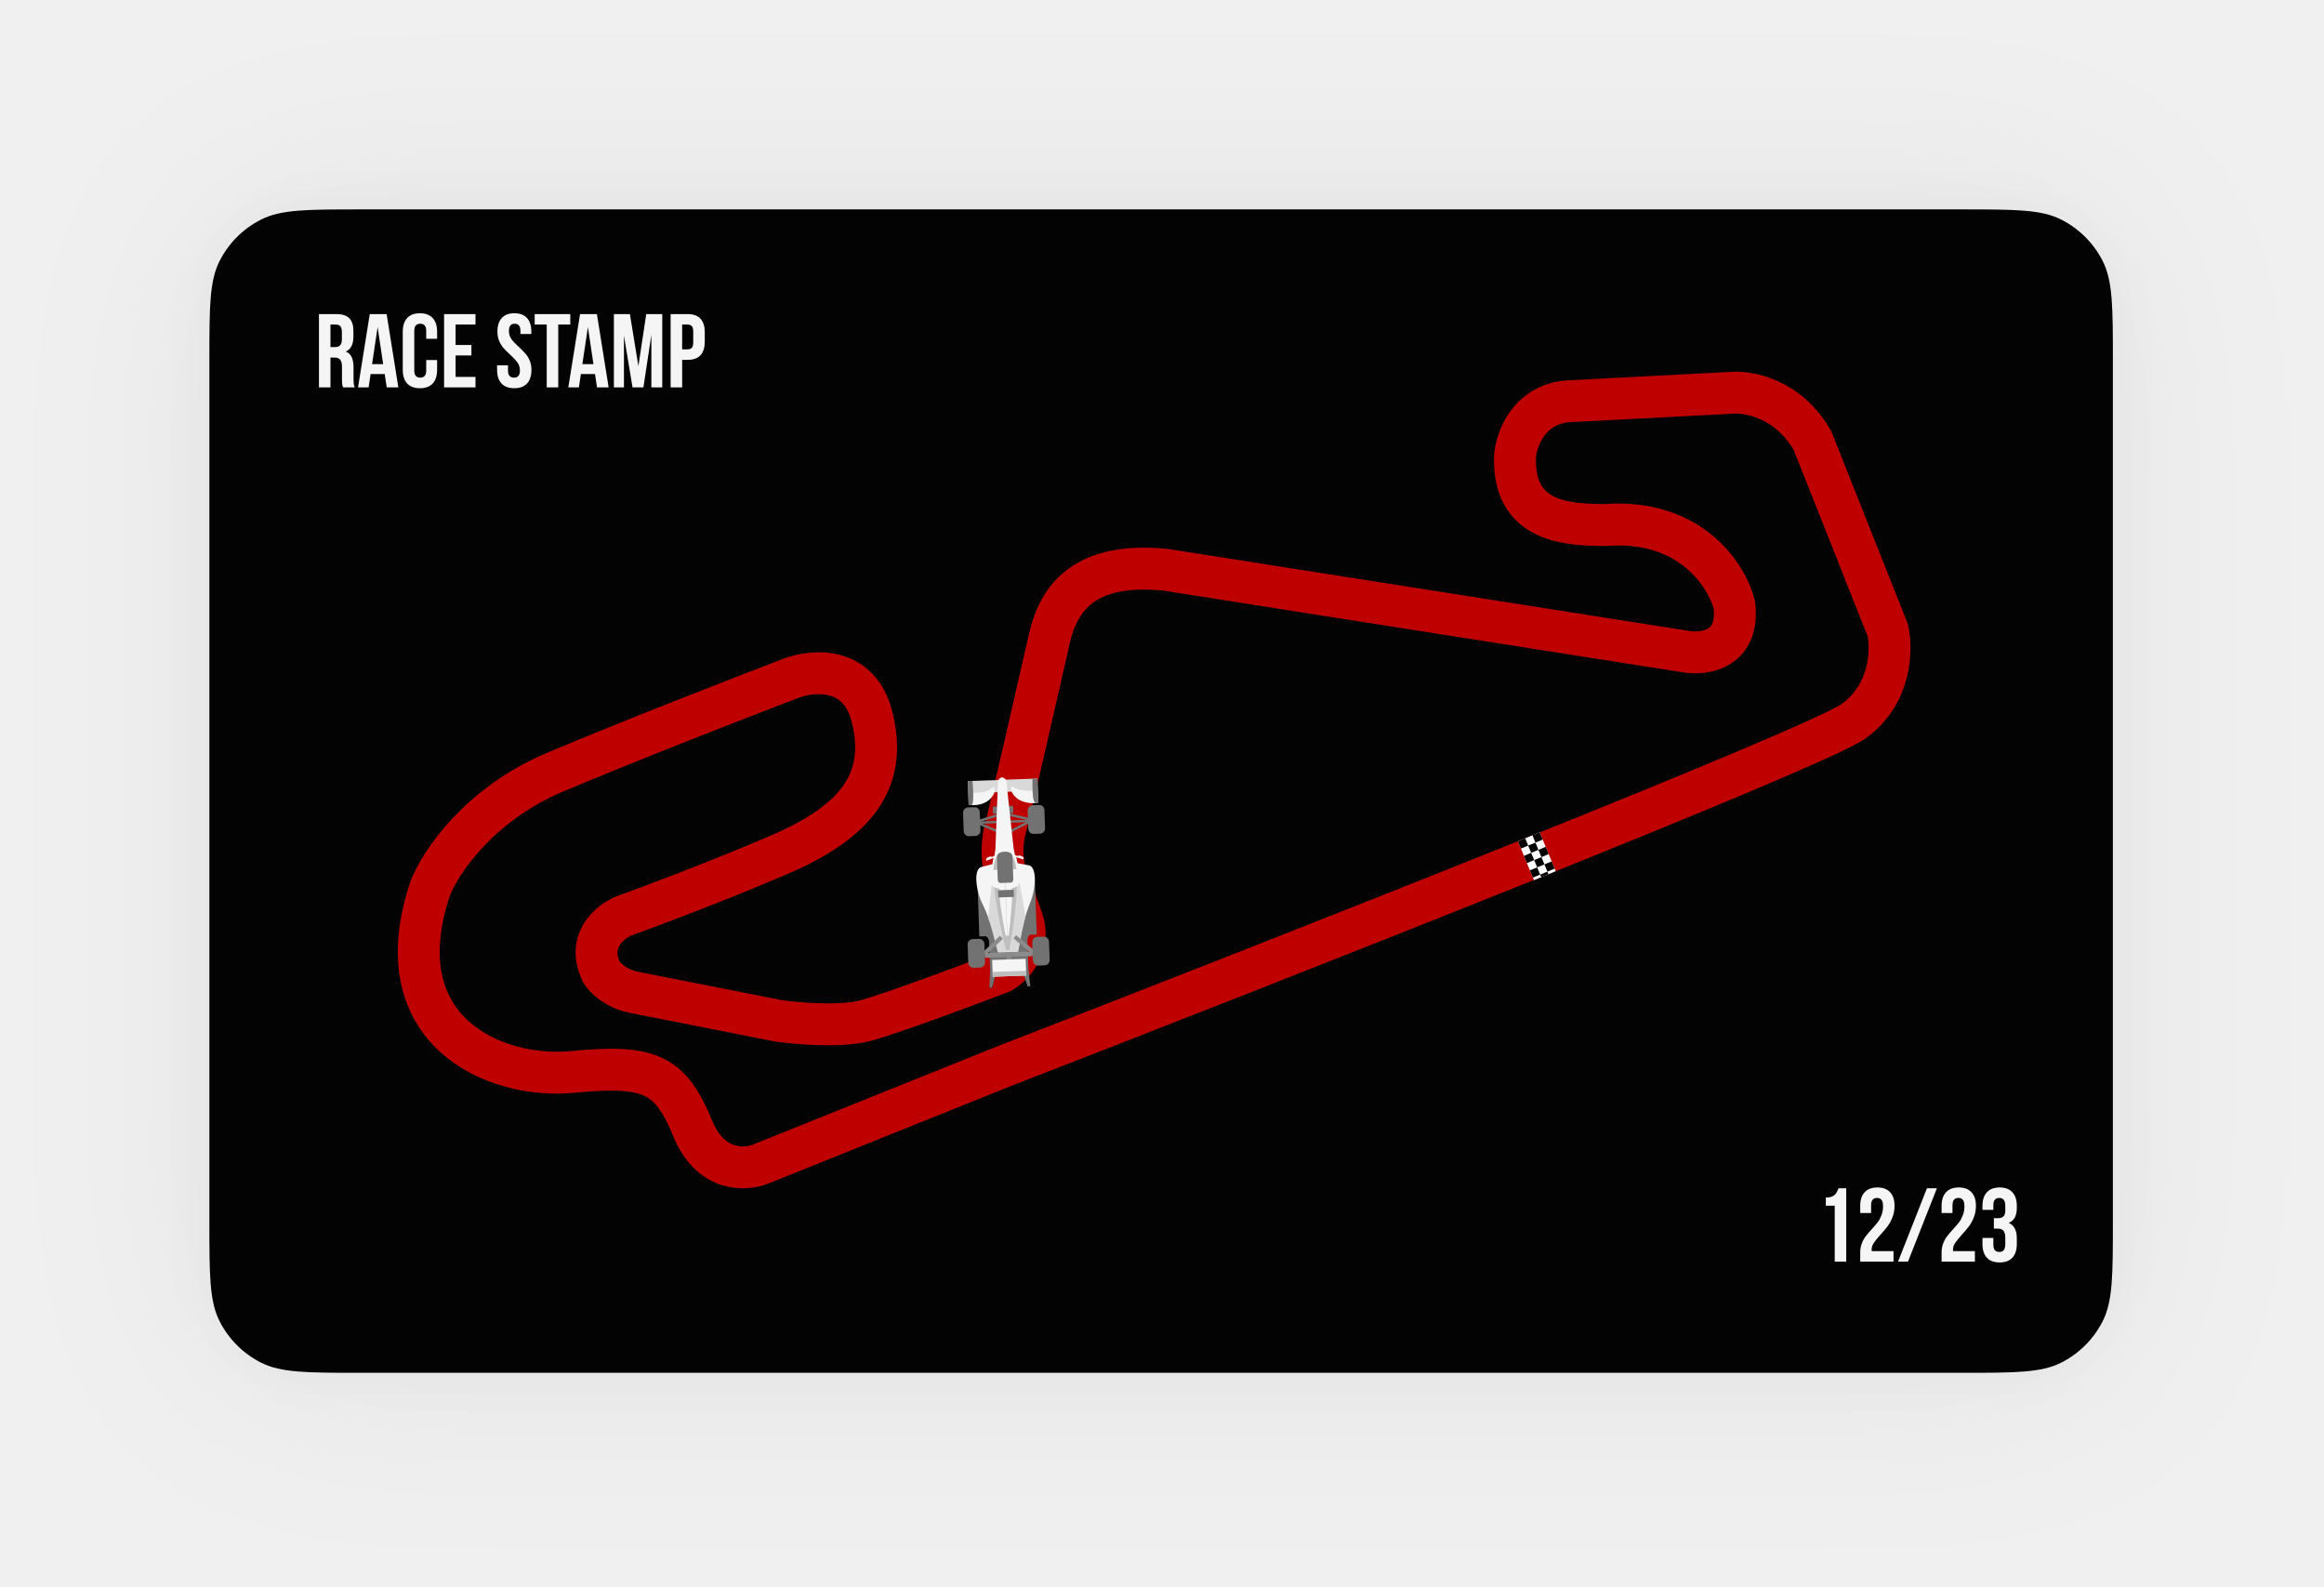
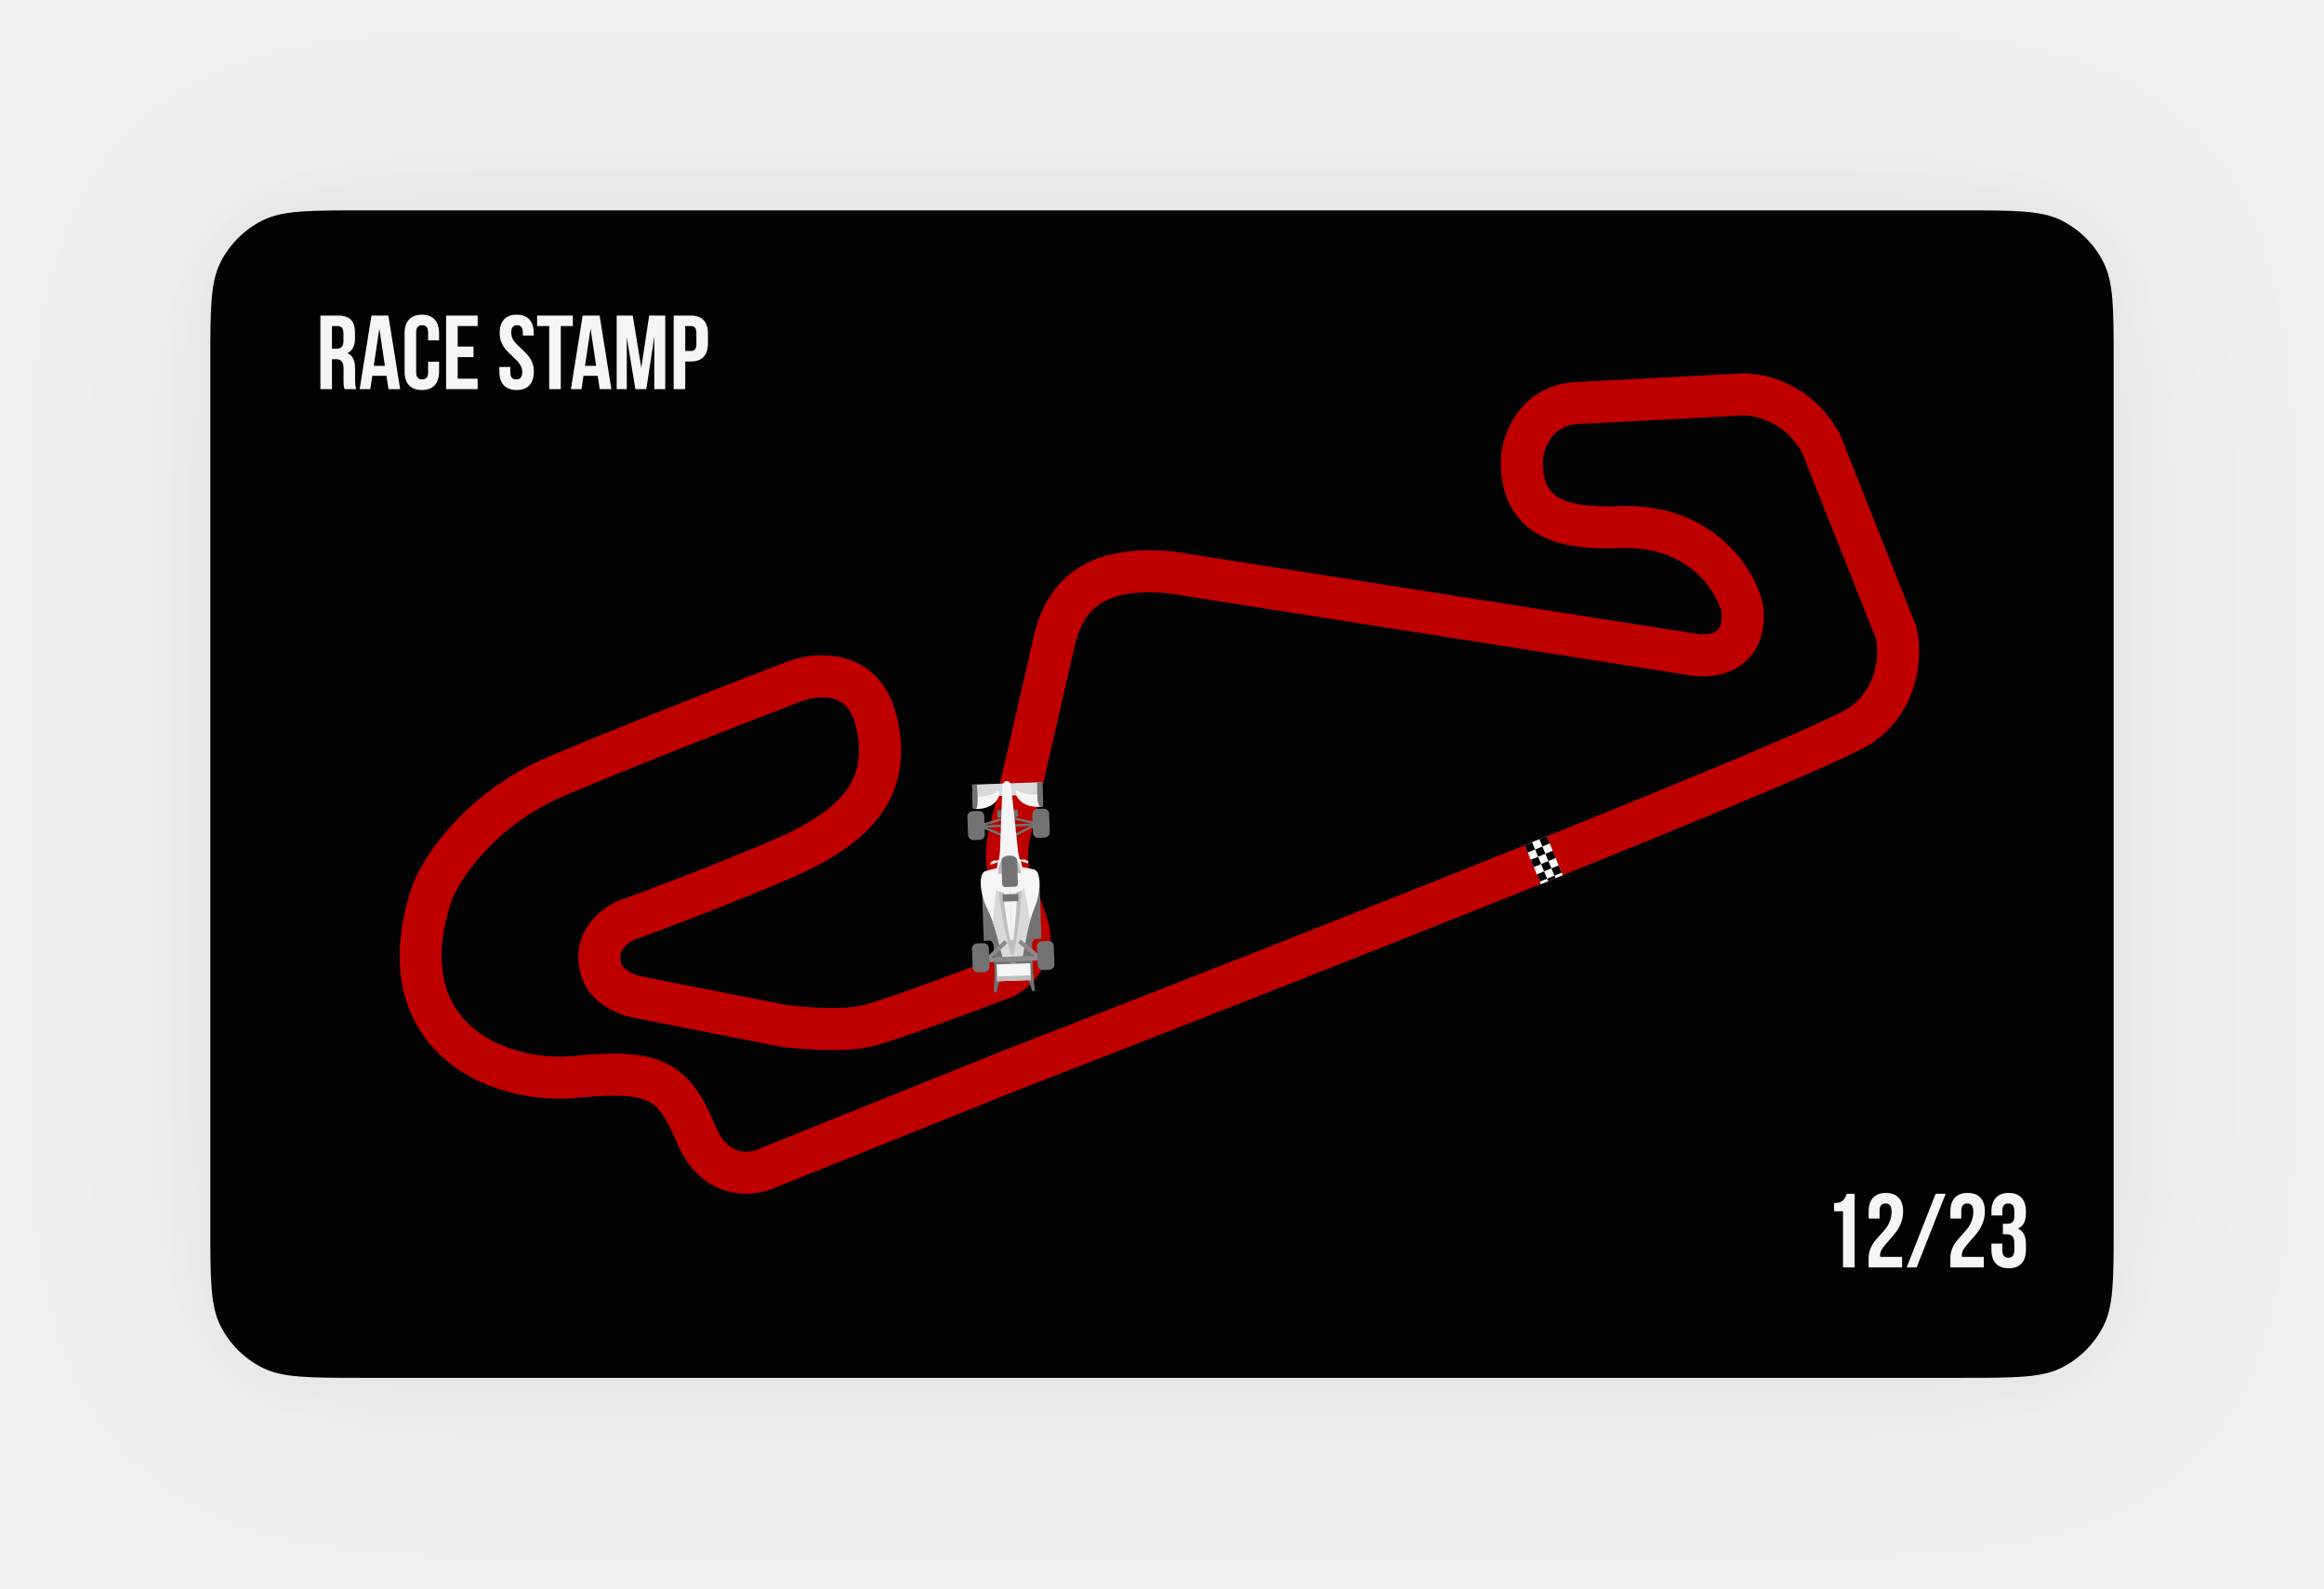
- <svg xmlns="http://www.w3.org/2000/svg" width="444" height="303" viewBox="0 0 444 303" fill="none">
+ <svg xmlns="http://www.w3.org/2000/svg" width="442" height="302" viewBox="0 0 442 302" fill="none">
  <g filter="url(#filter0_dd_715_35129)">
-     <path d="M40 68.8C40 58.719 40 53.679 41.962 49.828C43.688 46.441 46.441 43.688 49.828 41.962C53.679 40 58.719 40 68.8 40H374.867C384.948 40 389.988 40 393.839 41.962C397.225 43.688 399.979 46.441 401.705 49.828C403.667 53.679 403.667 58.719 403.667 68.8V233.45C403.667 243.531 403.667 248.571 401.705 252.422C399.979 255.809 397.225 258.562 393.839 260.288C389.988 262.25 384.948 262.25 374.867 262.25H68.8C58.719 262.25 53.679 262.25 49.828 260.288C46.441 258.562 43.688 255.809 41.962 252.422C40 248.571 40 243.531 40 233.45V68.8Z" fill="#030303" />
+     <path d="M40 68.8C40 58.719 40 53.679 41.962 49.828C43.688 46.441 46.441 43.688 49.828 41.962C53.679 40 58.719 40 68.8 40H373.2C383.281 40 388.321 40 392.172 41.962C395.559 43.688 398.312 46.441 400.038 49.828C402 53.679 402 58.719 402 68.8V233.2C402 243.281 402 248.321 400.038 252.172C398.312 255.559 395.559 258.312 392.172 260.038C388.321 262 383.281 262 373.2 262H68.8C58.719 262 53.679 262 49.828 260.038C46.441 258.312 43.688 255.559 41.962 252.172C40 248.321 40 243.281 40 233.2V68.8Z" fill="#030303" />
    <path d="M348.824 228.76C349.357 228.76 349.777 228.687 350.084 228.54C350.404 228.38 350.637 228.18 350.784 227.94C350.944 227.7 351.097 227.387 351.244 227H352.724V241H350.524V230.32H348.824V228.76ZM359.754 230.44C359.754 229.84 359.654 229.427 359.454 229.2C359.267 228.96 358.987 228.84 358.614 228.84C357.854 228.84 357.474 229.3 357.474 230.22V231.72H355.394V230.36C355.394 229.227 355.674 228.36 356.234 227.76C356.794 227.147 357.607 226.84 358.674 226.84C359.74 226.84 360.554 227.147 361.114 227.76C361.674 228.36 361.954 229.227 361.954 230.36C361.954 231.147 361.82 231.873 361.554 232.54C361.3 233.193 360.994 233.76 360.634 234.24C360.274 234.72 359.807 235.273 359.234 235.9C358.66 236.54 358.24 237.06 357.974 237.46C357.707 237.86 357.574 238.273 357.574 238.7C357.574 238.833 357.58 238.933 357.594 239H361.754V241H355.394V239.28C355.394 238.627 355.494 238.047 355.694 237.54C355.894 237.02 356.14 236.567 356.434 236.18C356.727 235.793 357.114 235.34 357.594 234.82C358.087 234.273 358.474 233.82 358.754 233.46C359.034 233.087 359.267 232.647 359.454 232.14C359.654 231.633 359.754 231.067 359.754 230.44ZM370.043 227L364.523 241H362.623L368.143 227H370.043ZM375.301 230.44C375.301 229.84 375.201 229.427 375.001 229.2C374.814 228.96 374.534 228.84 374.161 228.84C373.401 228.84 373.021 229.3 373.021 230.22V231.72H370.941V230.36C370.941 229.227 371.221 228.36 371.781 227.76C372.341 227.147 373.154 226.84 374.221 226.84C375.287 226.84 376.101 227.147 376.661 227.76C377.221 228.36 377.501 229.227 377.501 230.36C377.501 231.147 377.367 231.873 377.101 232.54C376.847 233.193 376.541 233.76 376.181 234.24C375.821 234.72 375.354 235.273 374.781 235.9C374.207 236.54 373.787 237.06 373.521 237.46C373.254 237.86 373.121 238.273 373.121 238.7C373.121 238.833 373.127 238.933 373.141 239H377.301V241H370.941V239.28C370.941 238.627 371.041 238.047 371.241 237.54C371.441 237.02 371.687 236.567 371.981 236.18C372.274 235.793 372.661 235.34 373.141 234.82C373.634 234.273 374.021 233.82 374.301 233.46C374.581 233.087 374.814 232.647 375.001 232.14C375.201 231.633 375.301 231.067 375.301 230.44ZM383.11 230.44C383.11 229.84 383.01 229.427 382.81 229.2C382.624 228.96 382.344 228.84 381.97 228.84C381.21 228.84 380.83 229.3 380.83 230.22V231.12H378.75V230.36C378.75 229.227 379.03 228.36 379.59 227.76C380.15 227.147 380.964 226.84 382.03 226.84C383.097 226.84 383.91 227.147 384.47 227.76C385.03 228.36 385.31 229.227 385.31 230.36V230.72C385.31 231.48 385.184 232.1 384.93 232.58C384.677 233.047 384.29 233.387 383.77 233.6C384.797 234.053 385.31 235.033 385.31 236.54V237.64C385.31 238.773 385.03 239.647 384.47 240.26C383.91 240.86 383.097 241.16 382.03 241.16C380.964 241.16 380.15 240.86 379.59 240.26C379.03 239.647 378.75 238.773 378.75 237.64V236.48H380.83V237.78C380.83 238.7 381.21 239.16 381.97 239.16C382.344 239.16 382.624 239.047 382.81 238.82C383.01 238.58 383.11 238.167 383.11 237.58V236.48C383.11 235.84 382.997 235.387 382.77 235.12C382.544 234.84 382.177 234.7 381.67 234.7H380.93V232.7H381.79C382.23 232.7 382.557 232.587 382.77 232.36C382.997 232.133 383.11 231.753 383.11 231.22V230.44Z" fill="#F5F5F6" />
    <path d="M65.537 74C65.457 73.773 65.403 73.56 65.377 73.36C65.35 73.16 65.337 72.8 65.337 72.28V70.08C65.337 69.44 65.223 68.987 64.997 68.72C64.77 68.44 64.403 68.3 63.897 68.3H63.137V74H60.937V60H64.257C65.39 60 66.217 60.267 66.737 60.8C67.257 61.32 67.517 62.127 67.517 63.22V64.32C67.517 65.76 67.037 66.707 66.077 67.16C66.597 67.373 66.97 67.733 67.197 68.24C67.423 68.733 67.537 69.367 67.537 70.14V72.3C67.537 72.7 67.55 73.027 67.577 73.28C67.603 73.52 67.67 73.76 67.777 74H65.537ZM63.137 66.3H63.997C64.437 66.3 64.763 66.187 64.977 65.96C65.203 65.733 65.317 65.353 65.317 64.82V63.44C65.317 62.933 65.223 62.567 65.037 62.34C64.863 62.113 64.583 62 64.197 62H63.137V66.3ZM73.884 74L73.504 71.46H70.804L70.424 74H68.404L70.644 60H73.864L76.104 74H73.884ZM73.204 69.56L72.144 62.48L71.084 69.56H73.204ZM83.508 70.64C83.508 71.773 83.228 72.647 82.668 73.26C82.108 73.86 81.295 74.16 80.228 74.16C79.162 74.16 78.348 73.86 77.788 73.26C77.228 72.647 76.948 71.773 76.948 70.64V63.36C76.948 62.227 77.228 61.36 77.788 60.76C78.348 60.147 79.162 59.84 80.228 59.84C81.295 59.84 82.108 60.147 82.668 60.76C83.228 61.36 83.508 62.227 83.508 63.36V64.72H81.428V63.22C81.428 62.3 81.048 61.84 80.288 61.84C79.528 61.84 79.148 62.3 79.148 63.22V70.78C79.148 71.687 79.528 72.14 80.288 72.14C81.048 72.14 81.428 71.687 81.428 70.78V68.78H83.508V70.64ZM90.063 65.9V67.9H87.043V72H90.843V74H84.843V60H90.843V62H87.043V65.9H90.063ZM95.032 63.36C95.032 62.227 95.305 61.36 95.852 60.76C96.398 60.147 97.205 59.84 98.272 59.84C99.338 59.84 100.145 60.147 100.692 60.76C101.238 61.36 101.512 62.227 101.512 63.36V63.8H99.432V63.22C99.432 62.74 99.338 62.393 99.152 62.18C98.965 61.953 98.692 61.84 98.332 61.84C97.972 61.84 97.698 61.953 97.512 62.18C97.325 62.393 97.232 62.74 97.232 63.22C97.232 63.807 97.385 64.32 97.692 64.76C98.012 65.2 98.485 65.7 99.112 66.26C99.632 66.74 100.052 67.167 100.372 67.54C100.692 67.9 100.965 68.34 101.192 68.86C101.418 69.38 101.532 69.973 101.532 70.64C101.532 71.773 101.252 72.647 100.692 73.26C100.132 73.86 99.318 74.16 98.252 74.16C97.185 74.16 96.372 73.86 95.812 73.26C95.252 72.647 94.972 71.773 94.972 70.64V69.78H97.052V70.78C97.052 71.687 97.432 72.14 98.192 72.14C98.952 72.14 99.332 71.687 99.332 70.78C99.332 70.193 99.172 69.68 98.852 69.24C98.545 68.8 98.078 68.3 97.452 67.74C96.932 67.26 96.512 66.84 96.192 66.48C95.872 66.107 95.598 65.66 95.372 65.14C95.145 64.62 95.032 64.027 95.032 63.36ZM108.952 60V62H106.652V74H104.452V62H102.152V60H108.952ZM114.059 74L113.679 71.46H110.979L110.599 74H108.579L110.819 60H114.039L116.279 74H114.059ZM113.379 69.56L112.319 62.48L111.259 69.56H113.379ZM123.464 60H126.524V74H124.444V63.96L122.924 74H120.844L119.204 64.1V74H117.284V60H120.344L121.964 69.94L123.464 60ZM131.364 60C132.458 60 133.278 60.293 133.824 60.88C134.371 61.467 134.644 62.327 134.644 63.46V65.28C134.644 66.413 134.371 67.273 133.824 67.86C133.278 68.447 132.458 68.74 131.364 68.74H130.324V74H128.124V60H131.364ZM130.324 66.74H131.364C131.724 66.74 131.991 66.64 132.164 66.44C132.351 66.24 132.444 65.9 132.444 65.42V63.32C132.444 62.84 132.351 62.5 132.164 62.3C131.991 62.1 131.724 62 131.364 62H130.324V66.74Z" fill="#F5F5F6" />
    <path d="M192.05 203.588L145.423 222.33C142.512 223.56 135.831 223.953 132.397 215.689C128.105 205.359 124.552 203.293 109.454 204.768C94.356 206.244 73.04 196.799 82.218 169.645C84.093 164.824 91.484 153.647 106.049 147.508C120.614 141.369 142.019 133.046 150.9 129.651C155.094 127.979 164.103 127.083 166.59 136.883C169.699 149.132 163.63 156.954 148.828 163.299C136.986 168.376 124.157 173.187 119.223 174.958C116.559 176.04 111.97 179.71 114.93 185.731C115.523 186.715 117.595 188.86 121.147 189.568C124.7 190.276 141.081 193.503 148.828 195.028C152.331 195.52 160.492 196.209 165.11 195.028C169.728 193.848 184.501 188.338 191.31 185.731C193.382 184.55 197.083 180.89 195.307 175.696L192.05 166.546C191.656 165.365 191.103 162.089 192.05 158.429C192.998 154.769 198.07 132.603 200.487 121.977C202.278 114.108 207.296 107.308 222.691 108.843L322.162 124.487C325.665 125.077 332.405 124.103 331.339 115.484C329.908 109.926 322.991 99.103 306.768 100.284C299.366 100.284 288.975 99.782 289.449 87.15C289.696 83.952 292.025 77.38 299.366 76.671L330.599 75.048C333.905 74.704 341.671 76.052 346.29 84.198L360.648 120.354C361.487 123.994 361.358 132.574 354.135 137.768C346.911 142.963 243.069 183.812 192.05 203.588Z" stroke-width="8" stroke="#BF0000" />
    <g clip-path="url(#clip0_715_35129)">
      <g clip-path="url(#clip1_715_35129)">
        <rect width="6" height="24" transform="translate(290 160.715) rotate(-22.4086)" fill="white" />
        <rect width="1.5" height="1.5" transform="translate(290 160.715) rotate(-22.4086)" fill="black" />
        <rect width="1.5" height="1.5" transform="translate(291.144 163.488) rotate(-22.4086)" fill="black" />
        <rect width="1.5" height="1.5" transform="translate(292.287 166.262) rotate(-22.4086)" fill="black" />
        <rect width="1.5" height="1.5" transform="translate(291.959 161.53) rotate(-22.4086)" fill="black" />
        <rect width="1.5" height="1.5" transform="translate(293.103 164.303) rotate(-22.4086)" fill="black" />
        <rect width="1.5" height="1.5" transform="translate(294.245 167.077) rotate(-22.4086)" fill="black" />
        <rect width="1.5" height="1.5" transform="translate(292.774 159.571) rotate(-22.4086)" fill="black" />
        <rect width="1.5" height="1.5" transform="translate(293.917 162.345) rotate(-22.4086)" fill="black" />
        <rect width="1.5" height="1.5" transform="translate(295.061 165.119) rotate(-22.4086)" fill="black" />
        <rect width="1.5" height="1.5" transform="translate(296.204 167.891) rotate(-22.4086)" fill="black" />
        <rect width="1.5" height="1.5" transform="translate(294.732 160.386) rotate(-22.4086)" fill="black" />
        <rect width="1.5" height="1.5" transform="translate(295.876 163.16) rotate(-22.4086)" fill="black" />
        <rect width="1.5" height="1.5" transform="translate(297.02 165.932) rotate(-22.4086)" fill="black" />
      </g>
    </g>
    <rect x="193.604" y="155.318" width="3.889" height="1.373" transform="rotate(178 193.604 155.318)" fill="#727272" />
    <rect x="196.868" y="157.034" width="4.118" height="0.458" transform="rotate(178 196.868 157.034)" fill="#727272" />
    <rect x="196.704" y="157.2" width="3.977" height="0.458" transform="rotate(153.149 196.704 157.2)" fill="#727272" />
    <rect width="3.977" height="0.458" transform="matrix(-0.974634 -0.223807 -0.223807 0.974634 196.753 156.286)" fill="#727272" />
    <rect width="4.118" height="0.458" transform="matrix(0.999391 -0.0348995 -0.0348995 -0.999391 186.81 157.386)" fill="#727272" />
    <rect width="3.977" height="0.458" transform="matrix(0.921518 0.388336 0.388336 -0.921518 186.987 157.539)" fill="#727272" />
    <rect x="186.875" y="156.631" width="3.977" height="0.458" transform="rotate(-16.9327 186.875 156.631)" fill="#727272" />
    <path d="M197.96 148.986L198.104 153.102C195.184 153.387 193.938 151.797 193.68 150.967L191.623 151.039L191.559 149.21L197.96 148.986Z" fill="#D9D9DA" stroke-width="0.5" stroke="#D9D9DA" />
    <path d="M193.437 150.517C194.383 151.399 196.825 151.39 197.813 151.28L197.876 153.109C194.956 153.394 193.711 151.804 193.453 150.974L193.437 150.517Z" fill="#F5F5F6" stroke-width="0.5" stroke-linejoin="round" stroke="#F5F5F6" />
    <path d="M197.962 148.985L198.105 153.1L197.877 153.108C197.498 152.755 197.471 150.223 197.505 149.001L197.962 148.985Z" fill="#727272" stroke-width="0.5" stroke="#727272" />
    <path d="M185.158 149.446L185.301 153.547C188.234 153.627 189.366 151.96 189.566 151.117L191.623 151.045L191.559 149.223L185.158 149.446Z" fill="#D9D9DA" stroke-width="0.5" stroke="#D9D9DA" />
    <path d="M189.78 150.659C188.946 151.599 186.638 151.756 185.697 151.713L185.76 153.532C188.539 153.617 189.609 151.956 189.796 151.114L189.78 150.659Z" fill="#F5F5F6" stroke-width="0.5" stroke-linejoin="round" stroke="#F5F5F6" />
    <path d="M185.158 149.446L185.302 153.561L185.505 153.554C185.817 153.177 185.674 150.649 185.564 149.432L185.158 149.446Z" fill="#727272" stroke-width="0.5" stroke="#727272" />
    <path d="M196.288 179.717L196.591 188.404C196.527 186.575 195.885 185.682 195.573 185.464L192.829 185.56L192.206 167.727L197.693 167.536L198.077 178.51L196.934 178.55C196.617 178.561 196.264 179.031 196.288 179.717Z" fill="#727272" />
    <path d="M196.591 188.405L195.573 185.465" stroke-width="0.5" stroke="black" />
    <path d="M196.258 185.441L195.573 185.465L196.591 188.405L196.258 185.441Z" fill="#727272" stroke-width="0.5" stroke="#727272" />
    <path d="M188.974 179.971L189.277 188.659C189.213 186.83 189.791 185.894 190.088 185.655L192.831 185.559L192.209 167.727L186.722 167.918L187.105 178.892L188.248 178.852C188.565 178.841 188.95 179.285 188.974 179.971Z" fill="#727272" />
    <path d="M189.276 188.66L190.087 185.656" stroke-width="0.5" stroke="black" />
    <path d="M189.401 185.68L190.087 185.656L189.276 188.66L189.401 185.68Z" fill="#727272" stroke-width="0.5" stroke="#727272" />
    <path d="M196.753 172.605C195.739 175.021 194.714 179.772 194.329 181.846L192.5 181.91L191.334 148.531C192.066 148.505 192.27 149.109 192.281 149.413L193.634 161.956L193.911 163.319L194.376 163.532C194.552 163.343 194.907 163.437 195.062 163.508C195.617 163.672 195.614 164.023 195.543 164.178L194.155 163.769L194.424 164.904L196.497 165.289C198.106 165.462 198.021 169.585 196.753 172.605Z" fill="#F5F5F6" />
    <path d="M187.811 172.916C188.992 175.255 190.345 179.923 190.874 181.965L192.703 181.901L191.538 148.522C190.806 148.548 190.645 149.164 190.655 149.469L190.18 162.075L189.999 163.454L189.55 163.699C189.361 163.523 189.014 163.641 188.864 163.723C188.322 163.925 188.349 164.275 188.431 164.425L189.786 163.92L189.598 165.071L187.556 165.6C185.964 165.884 186.336 169.992 187.811 172.916Z" fill="#F5F5F6" />
    <path d="M194.531 181.838L192.473 181.909L191.826 163.391L193.198 163.343C193.955 164.049 195.388 171.431 195.899 175.152C195.565 176.079 194.85 180.072 194.531 181.838Z" fill="#D9D9DA" />
    <path d="M190.644 181.974L192.702 181.903L192.055 163.384L190.683 163.432C189.977 164.189 189.063 171.653 188.812 175.4C189.21 176.302 190.202 180.235 190.644 181.974Z" fill="#D9D9DA" />
    <path d="M192.228 181.515C191.587 179.052 190.723 175.215 190.214 171.709C189.959 169.957 189.792 168.281 189.788 166.896C189.786 166.204 189.824 165.578 189.915 165.05C190.005 164.526 190.149 164.076 190.374 163.751L190.445 163.648L191.709 163.603L191.709 163.602L193.36 163.545L193.439 163.643C193.686 163.951 193.861 164.39 193.987 164.906C194.115 165.427 194.197 166.049 194.243 166.74C194.335 168.121 194.285 169.805 194.154 171.571C193.89 175.103 193.296 178.991 192.828 181.493L192.532 181.471L192.228 181.515Z" fill="#BEBEBF" />
    <path d="M192.385 178.724L192.127 178.753C191.854 177.348 191.469 175.205 191.205 173.342C191.073 172.411 190.969 171.544 190.925 170.873C190.903 170.538 190.895 170.244 190.907 170.013C190.911 169.925 190.921 169.843 190.932 169.768L190.375 169.63C190.191 169.597 189.943 169.537 189.736 169.373C189.51 169.193 189.364 168.914 189.35 168.51L189.28 166.452L189.271 166.202L192.182 166.1L192.182 166.104L191.95 166.112L192.39 178.708L192.412 178.709L192.448 178.705L192.009 166.112L194.686 166.019L194.694 166.269L194.768 168.327C194.782 168.731 194.656 169.019 194.443 169.215C194.248 169.392 194.005 169.47 193.824 169.516L193.277 169.692C193.294 169.766 193.309 169.848 193.32 169.935C193.348 170.164 193.36 170.458 193.361 170.793C193.364 171.466 193.321 172.338 193.255 173.276C193.121 175.154 192.887 177.318 192.712 178.738L192.385 178.724Z" fill="#F5F5F6" />
    <path d="M191.878 170.026L193.661 169.964L193.709 171.335L191.926 171.398L191.878 170.026ZM190.687 170.068L191.877 170.027L191.925 171.398L190.735 171.439L190.687 170.068Z" fill="#727272" />
    <path d="M191.917 162.696C193.106 162.655 193.424 163.254 193.435 163.559L193.586 167.902C193.605 168.45 193.281 168.599 193.115 168.605L192.125 168.64L191.917 162.696ZM191.133 168.677C190.968 168.683 190.633 168.557 190.614 168.009L190.462 163.664C190.451 163.36 190.728 162.74 191.916 162.698L192.124 168.643L191.133 168.677Z" fill="#727272" />
    <rect x="187.349" y="159.657" width="3.203" height="5.49" rx="1" transform="rotate(178 187.349 159.657)" fill="#727272" />
    <rect x="199.692" y="159.224" width="3.203" height="5.49" rx="1" transform="rotate(178 199.692 159.224)" fill="#727272" />
    <rect x="197.217" y="182.276" width="4.695" height="0.798" transform="rotate(-140.024 197.217 182.276)" fill="#8B8B8B" />
    <rect x="197.298" y="182.657" width="4.575" height="0.915" transform="rotate(178 197.298 182.657)" fill="#8B8B8B" />
    <rect x="193.214" y="183.714" width="0.458" height="1.83" transform="rotate(178 193.214 183.714)" fill="#8B8B8B" />
    <rect width="4.695" height="0.798" transform="matrix(0.719635 -0.694353 -0.694353 -0.719635 188.216 182.59)" fill="#8B8B8B" />
    <rect width="4.575" height="0.915" transform="matrix(0.999391 -0.0348995 -0.0348995 -0.999391 188.162 182.975)" fill="#8B8B8B" />
    <rect width="0.458" height="1.83" transform="matrix(0.999391 -0.0348995 -0.0348995 -0.999391 192.31 183.747)" fill="#8B8B8B" />
    <rect x="200.572" y="184.374" width="3.203" height="5.49" rx="1" transform="rotate(178 200.572 184.374)" fill="#727272" />
    <rect x="196.063" y="186.362" width="6.405" height="3.203" transform="rotate(178 196.063 186.362)" fill="#F5F5F6" />
    <rect x="196.063" y="186.362" width="6.405" height="0.915" transform="rotate(178 196.063 186.362)" fill="#BEBEBF" />
    <rect x="188.224" y="184.805" width="3.203" height="5.49" rx="1" transform="rotate(178 188.224 184.805)" fill="#727272" />
  </g>
  <defs>
-     <filter id="filter0_dd_715_35129" x="0" y="0" width="443.666" height="302.25" filterUnits="userSpaceOnUse" color-interpolation-filters="sRGB">
+     <filter id="filter0_dd_715_35129" x="0" y="0" width="442" height="302" filterUnits="userSpaceOnUse" color-interpolation-filters="sRGB">
      <feFlood flood-opacity="0" result="BackgroundImageFix" />
      <feColorMatrix in="SourceAlpha" type="matrix" values="0 0 0 0 0 0 0 0 0 0 0 0 0 0 0 0 0 0 127 0" result="hardAlpha" />
      <feOffset />
      <feGaussianBlur stdDeviation="20" />
      <feComposite in2="hardAlpha" operator="out" />
      <feColorMatrix type="matrix" values="0 0 0 0 0.012 0 0 0 0 0.012 0 0 0 0 0.012 0 0 0 0.05 0" />
      <feBlend mode="normal" in2="BackgroundImageFix" result="effect1_dropShadow_715_35129" />
      <feColorMatrix in="SourceAlpha" type="matrix" values="0 0 0 0 0 0 0 0 0 0 0 0 0 0 0 0 0 0 127 0" result="hardAlpha" />
      <feOffset />
      <feGaussianBlur stdDeviation="5" />
      <feComposite in2="hardAlpha" operator="out" />
      <feColorMatrix type="matrix" values="0 0 0 0 0.012 0 0 0 0 0.012 0 0 0 0 0.012 0 0 0 0.03 0" />
      <feBlend mode="normal" in2="effect1_dropShadow_715_35129" result="effect2_dropShadow_715_35129" />
      <feBlend mode="normal" in="SourceGraphic" in2="effect2_dropShadow_715_35129" result="shape" />
    </filter>
    <clipPath id="clip0_715_35129">
      <rect width="4.5" height="8.03" fill="white" transform="translate(290 160.715) rotate(-22.4086)" />
    </clipPath>
    <clipPath id="clip1_715_35129">
      <rect width="6" height="24" fill="white" transform="translate(290 160.715) rotate(-22.4086)" />
    </clipPath>
  </defs>
</svg>
